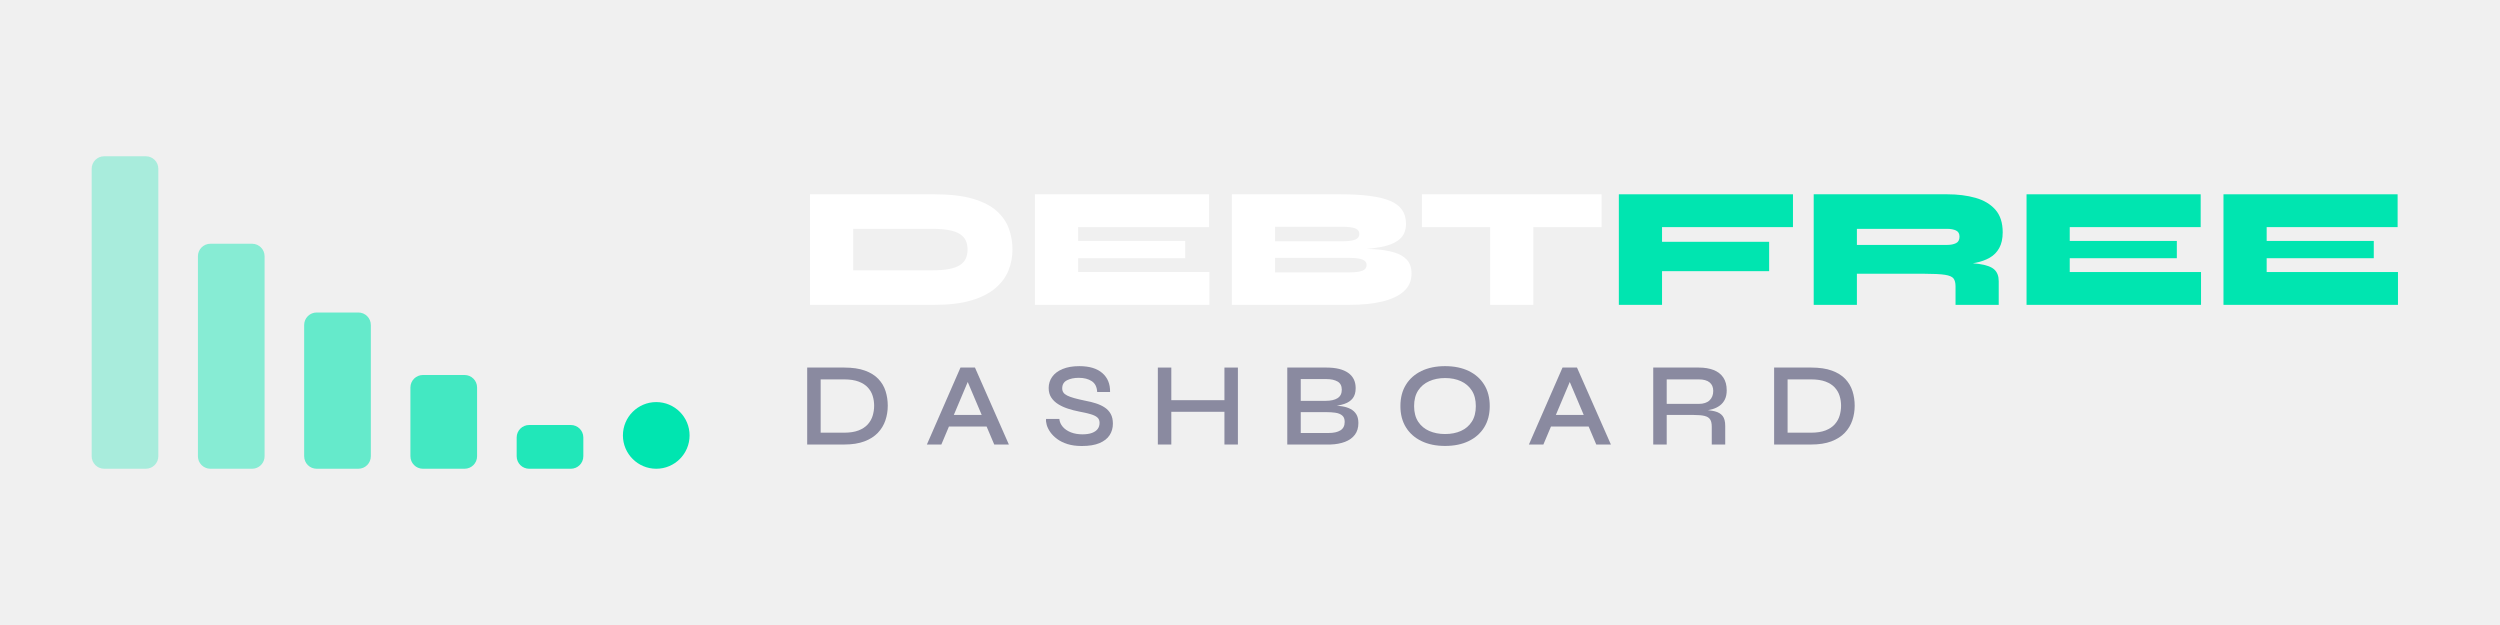
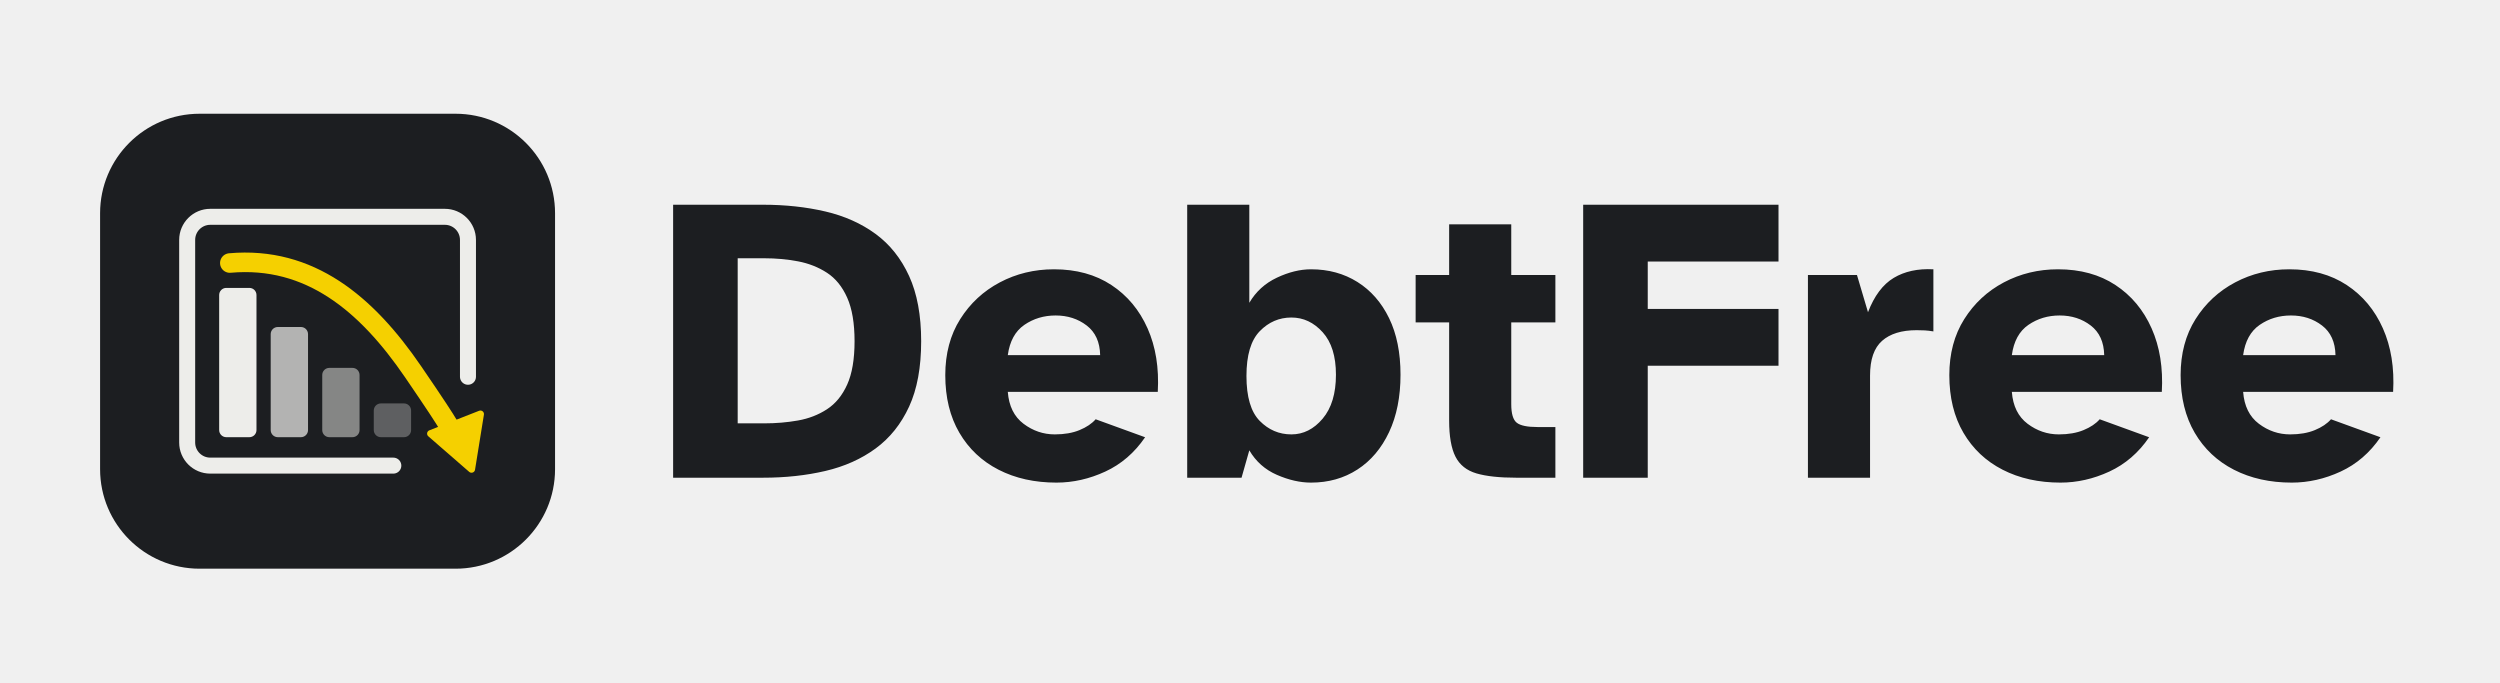
- <svg xmlns="http://www.w3.org/2000/svg" viewBox="0 0 1200 300" width="1200" height="300" role="img" aria-label="DebtFree Dashboard">
-   <g transform="translate(44.00,75.00)">
-     <rect x="0.0" y="0.0" width="32.0" height="150.0" rx="6" fill="#00e5b0" opacity="0.30" />
-     <rect x="51.0" y="42.0" width="32.0" height="108.0" rx="6" fill="#00e5b0" opacity="0.44" />
-     <rect x="102.0" y="75.0" width="32.0" height="75.0" rx="6" fill="#00e5b0" opacity="0.58" />
-     <rect x="153.0" y="105.0" width="32.0" height="45.0" rx="6" fill="#00e5b0" opacity="0.72" />
-     <rect x="204.0" y="129.0" width="32.0" height="21.0" rx="6" fill="#00e5b0" opacity="0.86" />
-     <circle cx="271.0" cy="134.0" r="16.0" fill="#00e5b0" />
+ <svg xmlns="http://www.w3.org/2000/svg" viewBox="0 0 1099 300" width="1099" height="300" role="img" aria-label="DebtFree Dashboard">
+   <g transform="translate(44 50.0) scale(0.390625)">
+     <rect width="512" height="512" rx="112" fill="#1c1e21" />
+     <path d="M330 396 H124 A26 26 0 0 1 98 370 V142 A26 26 0 0 1 124 116 H388 A26 26 0 0 1 414 142 V296" fill="none" stroke="#ededea" stroke-width="18" stroke-linecap="round" />
+     <rect x="134" y="196" width="42" height="168" rx="8" fill="#ededea" />
+     <rect x="192" y="240" width="42" height="124" rx="8" fill="#ededea" opacity="0.72" />
+     <rect x="250" y="286" width="42" height="78" rx="8" fill="#ededea" opacity="0.5" />
+     <rect x="308" y="326" width="42" height="38" rx="8" fill="#ededea" opacity="0.32" />
+     <path d="M146 168 C 236 160, 300 214, 352 290 S 392 352, 398 362" fill="none" stroke="#f5d000" stroke-width="22" stroke-linecap="round" />
+     <path d="M372 360 L 418 400 L 428 338 Z" fill="#f5d000" stroke="#f5d000" stroke-width="8" stroke-linejoin="round" />
  </g>
-   <g transform="translate(383.00,146.33)" fill="#ffffff">
-     <path transform="translate(0.000,0) scale(0.08292,-0.08292)" d="M790 640Q925 640 1013.0 614.0Q1101 588 1151.0 543.0Q1201 498 1221.5 440.5Q1242 383 1242 320Q1242 257 1219.0 199.5Q1196 142 1143.5 97.0Q1091 52 1004.5 26.0Q918 0 790 0H70V640ZM320 200H780Q836 200 875.0 207.5Q914 215 937.5 230.0Q961 245 971.5 267.5Q982 290 982 320Q982 350 971.5 372.5Q961 395 937.5 410.0Q914 425 875.0 432.5Q836 440 780 440H320Z" />
-     <path transform="translate(107.965,0) scale(0.08292,-0.08292)" d="M320 270V190H1080V0H70V640H1078V450H320V370H940V270Z" />
-     <path transform="translate(202.496,0) scale(0.08292,-0.08292)" d="M70 0V640H700Q894 640 986.0 602.0Q1078 564 1078 470Q1078 410 1038.5 378.0Q999 346 925.5 333.5Q852 321 749 318L757 326Q832 326 896.0 322.0Q960 318 1008.0 304.0Q1056 290 1083.0 261.0Q1110 232 1110 181Q1110 119 1066.0 79.0Q1022 39 941.0 19.5Q860 0 750 0ZM320 188H750Q803 188 826.5 198.0Q850 208 850 230Q850 245 839.5 254.0Q829 263 807.0 267.5Q785 272 750 272H320ZM320 368H708Q761 368 784.5 378.0Q808 388 808 410Q808 433 784.5 442.5Q761 452 708 452H320Z" />
-     <path transform="translate(297.027,0) scale(0.08292,-0.08292)" d="M30 640H1070V450H30ZM425 463H675V0H425Z" />
-   </g>
-   <g transform="translate(771.24,146.33)" fill="#00e5b0">
-     <path transform="translate(0.000,0) scale(0.08292,-0.08292)" d="M1078 640V450H320V365H940V195H320V0H70V640Z" />
-     <path transform="translate(93.536,0) scale(0.08292,-0.08292)" d="M70 0V640H843Q934 640 1006.5 619.5Q1079 599 1121.5 551.0Q1164 503 1164 420Q1164 365 1144.0 329.0Q1124 293 1089.0 273.0Q1054 253 1009.0 244.0Q964 235 915 233L842 247Q961 246 1025.5 237.0Q1090 228 1115.5 204.5Q1141 181 1141 137V0H891V107Q891 137 879.5 152.5Q868 168 829.5 174.0Q791 180 711 180H320V0ZM320 347H843Q873 347 893.5 357.0Q914 367 914 395Q914 421 893.5 430.5Q873 440 843 440H320Z" />
-     <path transform="translate(195.696,0) scale(0.08292,-0.08292)" d="M320 270V190H1080V0H70V640H1078V450H320V370H940V270Z" />
-     <path transform="translate(290.227,0) scale(0.08292,-0.08292)" d="M320 270V190H1080V0H70V640H1078V450H320V370H940V270Z" />
-   </g>
-   <g transform="translate(383.00,213.37)" fill="#8a8aa0">
-     <path transform="translate(0.000,0) scale(0.057,-0.057)" d="M389.394 648.108Q494.332 648.108 564.931 622.292Q635.531 596.477 677.739 551.792Q719.946 507.108 738.262 449.108Q756.577 391.108 756.577 326.739Q756.577 262.369 736.631 203.369Q716.685 144.369 673.293 98.685Q629.9 53 559.801 26.5Q489.701 0 389.394 0H78.108V648.108ZM191.536 99.598H387.501Q462.086 99.598 511.063 118.76Q560.041 137.922 588.779 170.322Q617.518 202.722 629.702 243.307Q641.887 283.892 641.887 326.739Q641.887 369.585 629.702 409.17Q617.518 448.755 588.779 480.155Q560.041 511.555 511.063 530.032Q462.086 548.509 387.501 548.509H191.536Z" />
-     <path transform="translate(60.873,0) scale(0.057,-0.057)" d="M168.399 151.709V249.415H553.563V151.709ZM18.108 0 301.059 648.108H422.903L708.485 0H585.272L337.367 584.846H386.596L139.952 0Z" />
-     <path transform="translate(117.129,0) scale(0.057,-0.057)" d="M34.739 215.415H146.474Q150.105 178.461 175.574 148.93Q201.043 119.399 243.643 102.606Q286.243 85.814 340.766 85.814Q389.55 85.814 421.627 97.737Q453.704 109.66 469.519 131.137Q485.334 152.615 485.334 182.092Q485.334 211.307 466.811 227.838Q448.288 244.369 410.089 255.531Q371.89 266.693 312.598 277.801Q263.507 287.278 217.83 302.332Q172.154 317.385 135.761 340.385Q99.369 363.385 78.054 396.516Q56.739 429.647 56.739 475.647Q56.739 528.216 86.284 569.923Q115.83 611.631 173.737 635.815Q231.644 660 315.043 660Q442.119 660 508.941 601.423Q575.763 542.846 573.763 442.539H465.181Q461.919 505.97 419.189 533.817Q376.458 561.663 310.412 561.663Q251.213 561.663 211.005 541.001Q170.798 520.34 170.798 472.863Q170.798 453.385 180.244 438.778Q189.69 424.17 212.028 412.693Q234.367 401.216 272.597 390.554Q310.828 379.892 367.396 368.307Q415.164 359.569 456.864 345.884Q498.563 332.199 530.217 310.884Q561.871 289.569 579.686 256.753Q597.501 223.938 597.501 175.569Q597.501 121 569.956 78.608Q542.41 36.216 484.818 11.846Q427.226 -12.523 335.828 -12.523Q266.782 -12.523 215.29 3.716Q163.798 19.954 127.86 46.693Q91.922 73.431 70.43 104.247Q48.938 135.062 40.469 164.585Q32 194.108 34.739 215.415Z" />
-     <path transform="translate(168.312,0) scale(0.057,-0.057)" d="M178.86 373.353H654.563V275.647H178.86ZM638.841 648.108H752.27V0H638.841ZM78.108 648.108H191.536V0H78.108Z" />
-     <path transform="translate(230.439,0) scale(0.057,-0.057)" d="M78.108 0V648.108H407.903Q527.194 648.108 590.632 603.685Q654.07 559.261 654.07 474.739Q654.07 421.216 629.47 389.531Q604.871 357.846 559.987 342.477Q515.102 327.108 454.38 322.739L457.642 329.369Q502.21 328 541.833 321.446Q581.456 314.892 611.686 298.892Q641.917 282.892 659.439 254.577Q676.962 226.261 676.962 181Q676.962 121.369 647.178 82.054Q617.394 42.739 564.271 22.554Q511.148 2.369 441.687 0ZM191.536 97.075H425.472Q490.318 97.075 525.98 119.422Q561.642 141.768 561.642 190.461Q561.642 227.523 539.98 245.108Q518.318 262.693 483.472 267.67Q448.625 272.647 409.887 272.647H191.536ZM191.536 367.83H401.057Q465.903 367.83 501.565 390.392Q537.226 412.954 537.226 461.647Q537.226 509.97 501.565 530.501Q465.903 551.032 409.164 551.032H191.536Z" />
-     <path transform="translate(286.239,0) scale(0.057,-0.057)" d="M428.027 -11.892Q313.798 -11.892 229.314 28.977Q144.83 69.846 98.361 144.846Q51.892 219.846 51.892 323.739Q51.892 428.261 98.361 503.446Q144.83 578.631 229.314 619.315Q313.798 660 428.027 660Q542.887 660 627.055 619.315Q711.224 578.631 757.693 503.446Q804.162 428.261 804.162 323.739Q804.162 219.846 757.693 144.846Q711.224 69.846 627.055 28.977Q542.887 -11.892 428.027 -11.892ZM428.027 88.337Q503.596 88.337 561.695 114.368Q619.795 140.399 653.372 192.722Q686.949 245.046 686.949 323.739Q686.949 402.431 653.372 454.57Q619.795 506.709 561.695 533.24Q503.596 559.771 428.027 559.771Q353.458 559.771 294.228 533.24Q234.997 506.709 201.105 454.57Q167.213 402.431 167.213 323.739Q167.213 245.046 201.105 192.722Q234.997 140.399 294.228 114.368Q353.458 88.337 428.027 88.337Z" />
-     <path transform="translate(349.847,0) scale(0.057,-0.057)" d="M168.399 151.709V249.415H553.563V151.709ZM18.108 0 301.059 648.108H422.903L708.485 0H585.272L337.367 584.846H386.596L139.952 0Z" />
-     <path transform="translate(406.104,0) scale(0.057,-0.057)" d="M78.108 0V648.108H460.979Q533.394 648.108 586.124 627.608Q638.855 607.108 667.824 564.531Q696.793 521.954 696.793 456.17Q696.793 411.647 681.716 380.385Q666.639 349.124 639.801 328.939Q612.962 308.755 577.624 298.07Q542.286 287.385 501.763 284.385L491.825 291.278Q555.547 289.908 597.962 279.224Q640.377 268.539 662.324 240.485Q684.27 212.431 684.27 156.954V0H570.841V151.278Q570.841 189.385 557.656 210.624Q544.472 231.863 511.71 240.416Q478.949 248.97 418.903 248.97H191.536V0ZM191.536 342.261H460.979Q521.41 342.261 552.387 372.031Q583.364 401.801 583.364 451.124Q583.364 498.447 552.387 523.478Q521.41 548.509 460.979 548.509H191.536Z" />
-     <path transform="translate(464.126,0) scale(0.057,-0.057)" d="M389.394 648.108Q494.332 648.108 564.931 622.292Q635.531 596.477 677.739 551.792Q719.946 507.108 738.262 449.108Q756.577 391.108 756.577 326.739Q756.577 262.369 736.631 203.369Q716.685 144.369 673.293 98.685Q629.9 53 559.801 26.5Q489.701 0 389.394 0H78.108V648.108ZM191.536 99.598H387.501Q462.086 99.598 511.063 118.76Q560.041 137.922 588.779 170.322Q617.518 202.722 629.702 243.307Q641.887 283.892 641.887 326.739Q641.887 369.585 629.702 409.17Q617.518 448.755 588.779 480.155Q560.041 511.555 511.063 530.032Q462.086 548.509 387.501 548.509H191.536Z" />
+   <g transform="translate(288 210.0) scale(1.796407)">
+     <path d="M4.4 0.0V-66.8H26.4Q34.6 -66.8 41.65 -65.15Q48.7 -63.5 53.95 -59.65Q59.2 -55.8 62.15 -49.35Q65.1 -42.9 65.1 -33.4Q65.1 -23.8 62.15 -17.4Q59.2 -11.0 53.95 -7.15Q48.7 -3.3 41.65 -1.65Q34.6 0.0 26.4 0.0ZM20.2 -13.3H26.7Q31.0 -13.3 34.95 -14.0Q38.9 -14.7 42.05 -16.75Q45.2 -18.8 47.0 -22.8Q48.8 -26.8 48.8 -33.4Q48.8 -40.0 47.0 -44.05Q45.2 -48.1 42.05 -50.15Q38.9 -52.2 34.95 -52.95Q31.0 -53.7 26.7 -53.7H20.2Z M98.2 1.2Q90.2 1.2 84.05 -1.95Q77.9 -5.1 74.45 -11Q71 -16.9 71 -25.1Q71 -33.0 74.65 -38.8Q78.3 -44.6 84.35 -47.8Q90.4 -51.0 97.6 -51.0Q105.8 -51.0 111.65 -47.15Q117.5 -43.3 120.5 -36.55Q123.5 -29.8 123 -21.0H86.3Q86.7 -15.8 90.15 -13.2Q93.6 -10.6 97.8 -10.6Q101.3 -10.6 103.85 -11.65Q106.4 -12.7 107.8 -14.3L119.9 -9.9Q116 -4.2 110.15 -1.5Q104.3 1.2 98.2 1.2ZM86.3 -30.0H108.9Q108.8 -34.8 105.6 -37.25Q102.4 -39.7 98 -39.7Q93.7 -39.7 90.35 -37.4Q87 -35.1 86.3 -30.0Z M160.5 1.2Q156.5 1.2 152.15 -0.7Q147.8 -2.6 145.4 -6.7L143.5 0.0H130.2V-66.8H145.4V-42.8Q147.8 -46.9 152.15 -48.95Q156.5 -51.0 160.5 -51.0Q166.9 -51.0 171.85 -47.9Q176.8 -44.8 179.6 -39.05Q182.4 -33.3 182.4 -25.2Q182.4 -17.1 179.6 -11.15Q176.8 -5.2 171.85 -2.0Q166.9 1.2 160.5 1.2ZM155.7 -10.6Q160.1 -10.6 163.35 -14.45Q166.6 -18.3 166.6 -25.2Q166.6 -32.0 163.35 -35.6Q160.1 -39.2 155.7 -39.2Q151.2 -39.2 147.95 -35.85Q144.7 -32.5 144.7 -24.9Q144.7 -17.2 147.95 -13.9Q151.2 -10.6 155.7 -10.6Z M210.7 0.0Q204.6 0.0 201.0 -1.05Q197.4 -2.1 195.85 -5.15Q194.3 -8.2 194.3 -14.0V-38.0H186.1V-49.6H194.3V-62.0H209.5V-49.6H220.3V-38.0H209.5V-18.0Q209.5 -14.5 210.85 -13.45Q212.2 -12.4 215.9 -12.4H220.3V0.0Z M227.1 0.0V-66.8H274.9V-52.9H242.9V-41.3H274.9V-27.4H242.9V0.0Z M282.1 0.0V-49.6H294.1L296.8 -40.5Q299.1 -46.5 303.1 -48.9Q307.1 -51.3 312.8 -51.0V-35.8Q311.6 -36.0 310.7 -36.05Q309.8 -36.1 308.7 -36.1Q303.2 -36.1 300.25 -33.5Q297.3 -30.9 297.3 -25.0V0.0Z M343.9 1.2Q335.9 1.2 329.75 -1.95Q323.6 -5.1 320.15 -11Q316.7 -16.9 316.7 -25.1Q316.7 -33.0 320.35 -38.8Q324.0 -44.6 330.05 -47.8Q336.1 -51.0 343.3 -51.0Q351.5 -51.0 357.35 -47.15Q363.2 -43.3 366.2 -36.55Q369.2 -29.8 368.7 -21.0H332.0Q332.4 -15.8 335.85 -13.2Q339.3 -10.6 343.5 -10.6Q347.0 -10.6 349.55 -11.65Q352.1 -12.7 353.5 -14.3L365.6 -9.9Q361.7 -4.2 355.85 -1.5Q350.0 1.2 343.9 1.2ZM332.0 -30.0H354.6Q354.5 -34.8 351.3 -37.25Q348.1 -39.7 343.7 -39.7Q339.4 -39.7 336.05 -37.4Q332.7 -35.1 332.0 -30.0Z M400.5 1.2Q392.5 1.2 386.35 -1.95Q380.2 -5.1 376.75 -11Q373.3 -16.9 373.3 -25.1Q373.3 -33.0 376.95 -38.8Q380.6 -44.6 386.65 -47.8Q392.7 -51.0 399.9 -51.0Q408.1 -51.0 413.95 -47.15Q419.8 -43.3 422.8 -36.55Q425.8 -29.8 425.3 -21.0H388.6Q389 -15.8 392.45 -13.2Q395.9 -10.6 400.1 -10.6Q403.6 -10.6 406.15 -11.65Q408.7 -12.7 410.1 -14.3L422.2 -9.9Q418.3 -4.2 412.45 -1.5Q406.6 1.2 400.5 1.2ZM388.6 -30.0H411.2Q411.1 -34.8 407.9 -37.25Q404.7 -39.7 400.3 -39.7Q396 -39.7 392.65 -37.4Q389.3 -35.1 388.6 -30.0Z" fill="#1c1e21" transform="scale(1)" />
  </g>
</svg>
